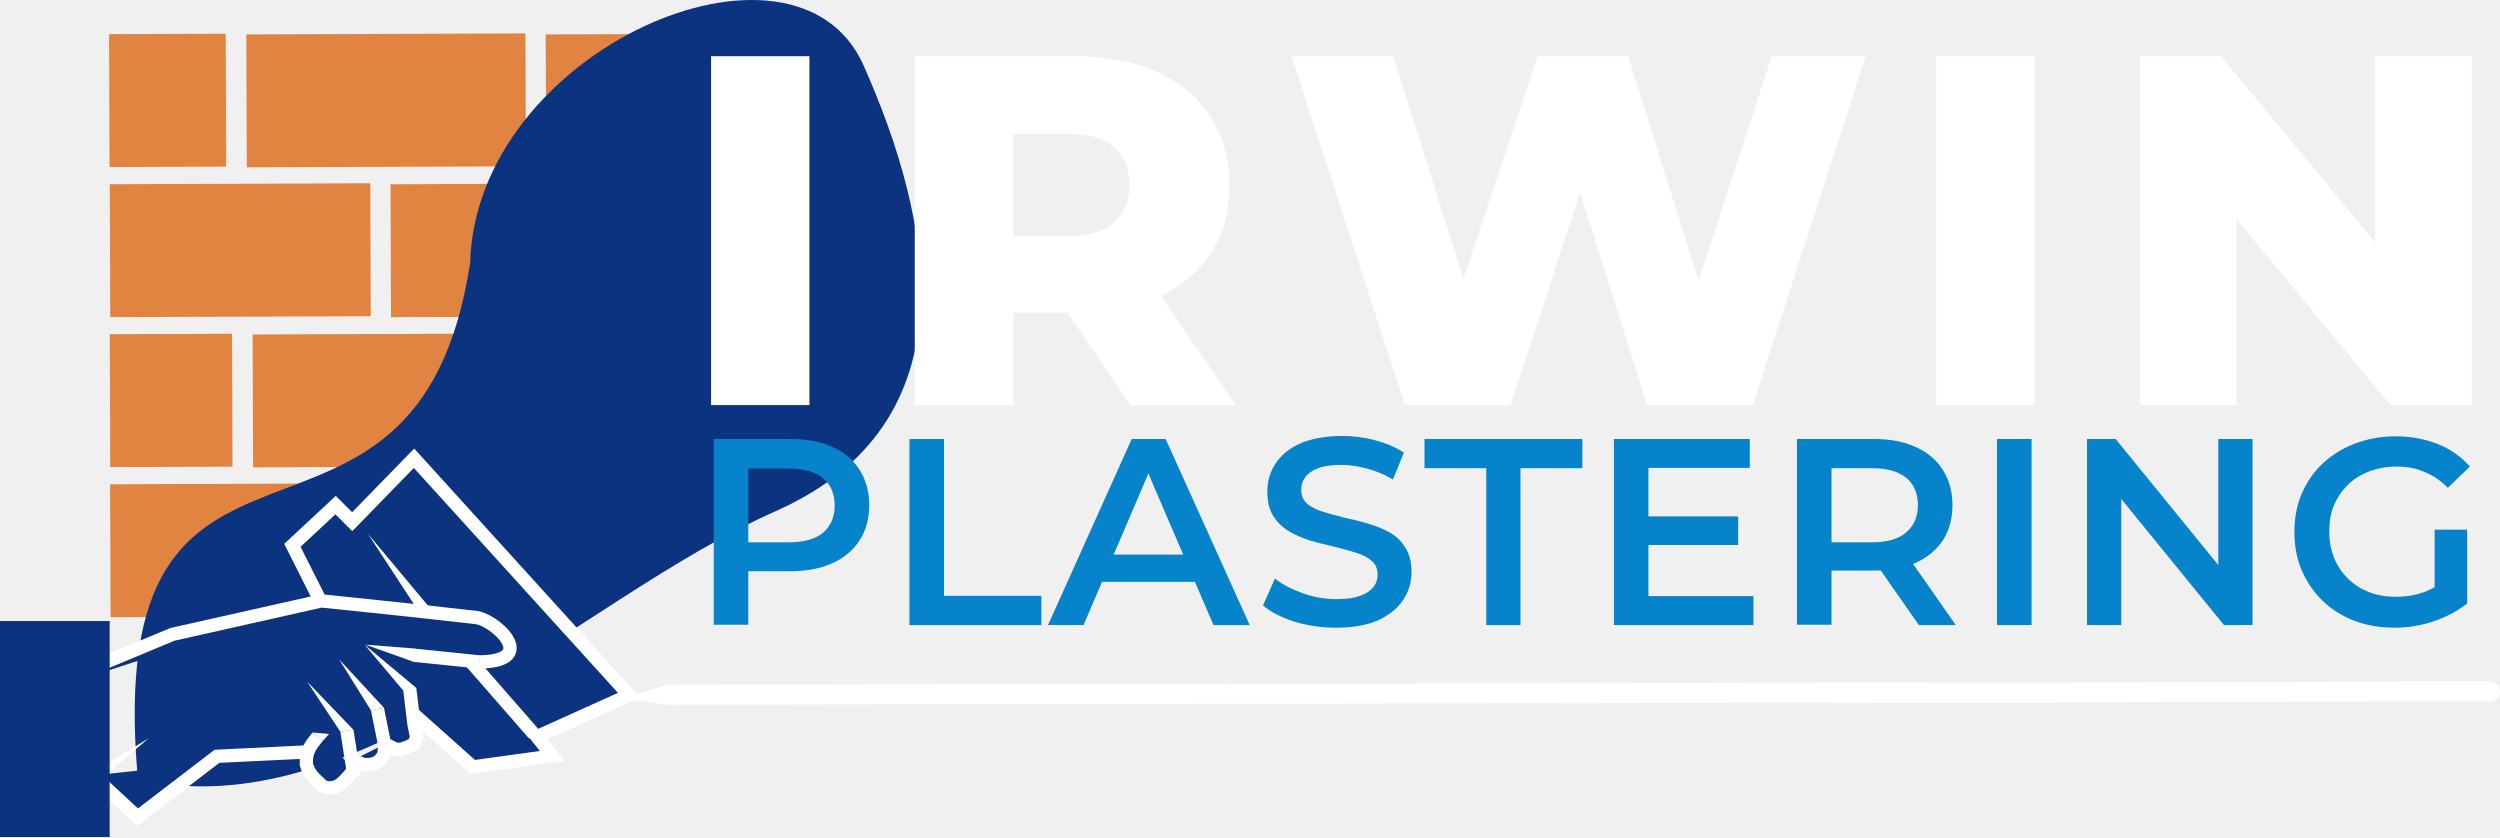
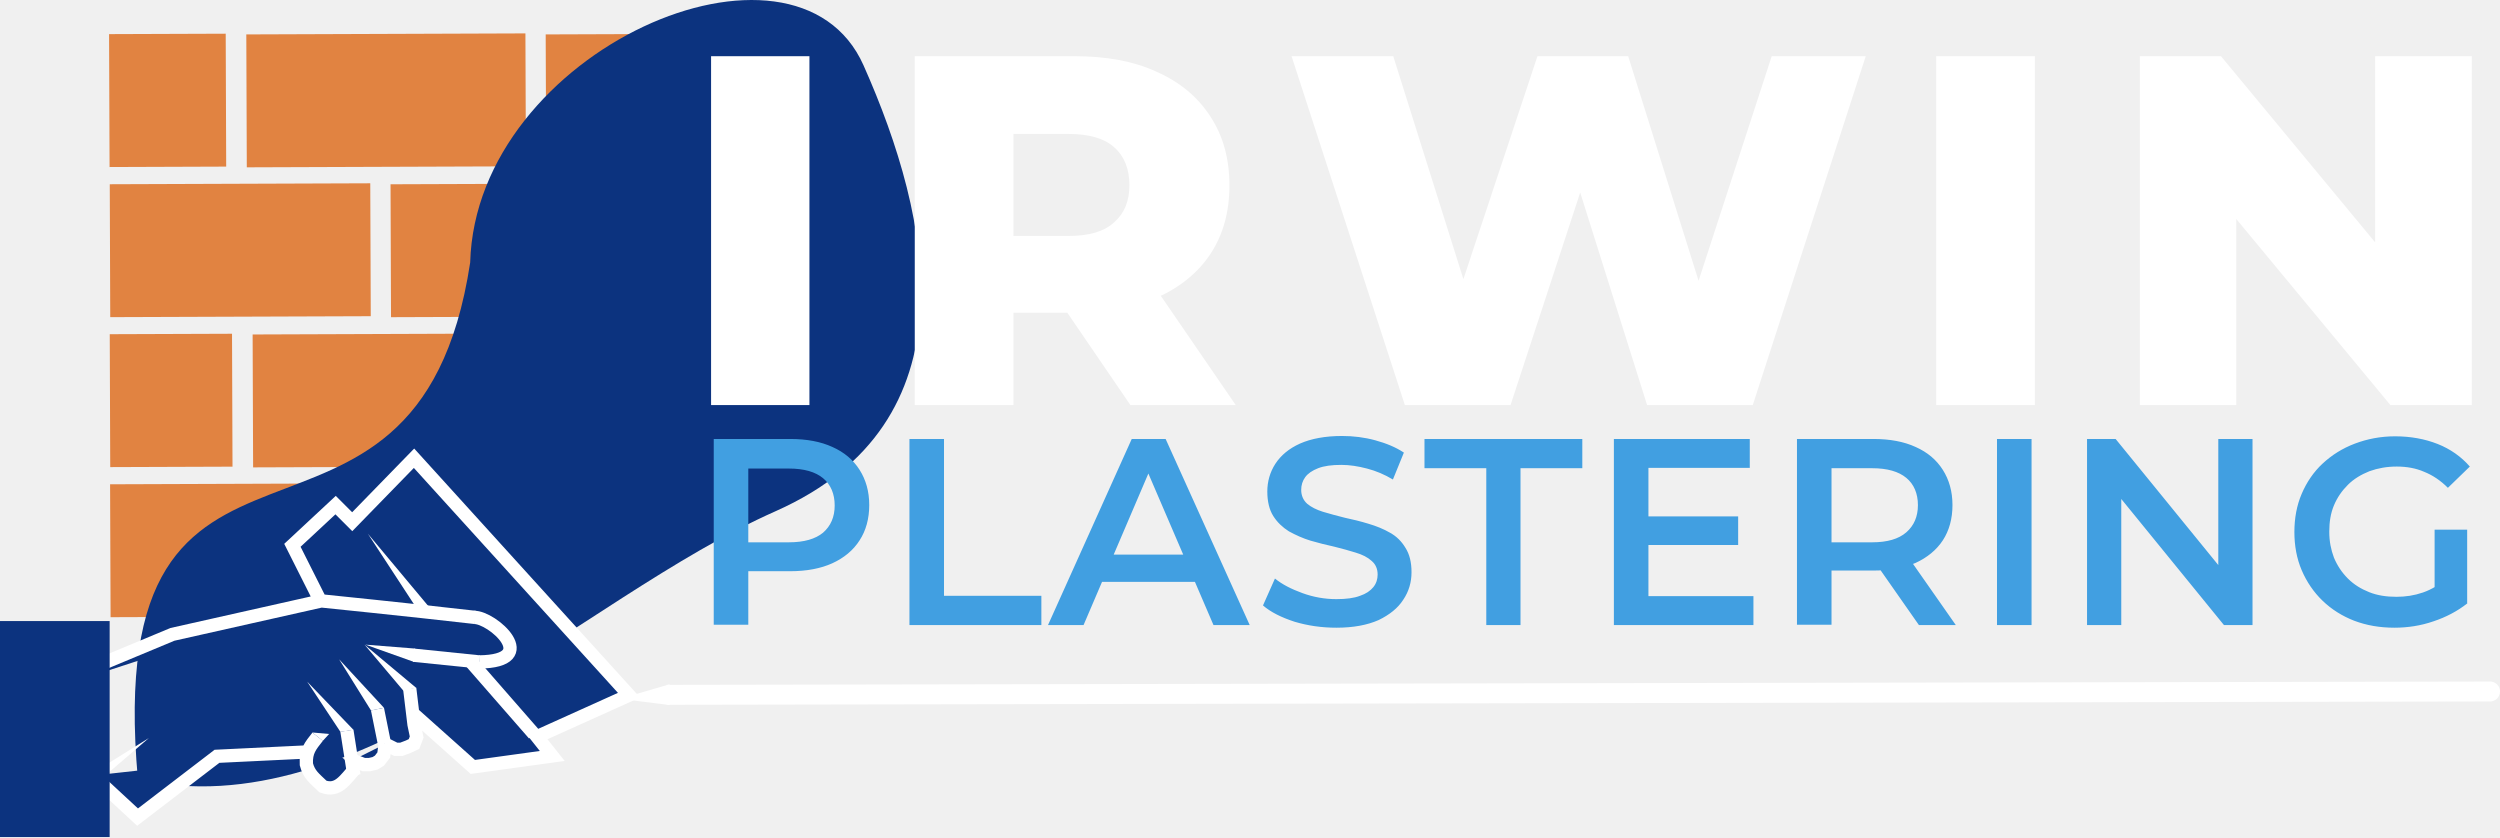
<svg xmlns="http://www.w3.org/2000/svg" id="Layer_1" data-name="Layer 1" viewBox="0 0 752.38 251.91">
  <defs>
    <style>
      .cls-1, .cls-2, .cls-3 {
        fill: #fff;
      }

      .cls-4 {
        fill: #e18341;
      }

      .cls-5 {
-         fill: #0683cb;
+         fill: #419fe1;
      }

      .cls-6, .cls-7 {
        fill: #0c337f;
      }

      .cls-8 {
        fill: none;
      }

      .cls-8, .cls-2, .cls-3, .cls-7 {
        stroke: #fff;
      }

      .cls-8, .cls-3, .cls-7 {
        stroke-width: 4px;
      }

      .cls-2 {
        stroke-miterlimit: 10;
      }
    </style>
  </defs>
  <rect class="cls-4" x="33.1" y="100.51" width="36.8" height="40" transform="translate(-.44 .19) rotate(-.21)" />
  <rect class="cls-4" x="76.1" y="100.51" width="84" height="40" transform="translate(-.44 .43) rotate(-.21)" />
  <rect class="cls-4" x="33.2" y="145.61" width="77.6" height="40" transform="translate(-.6 .26) rotate(-.21)" />
  <rect class="cls-4" x="32.9" y="10.21" width="35.1" height="40" transform="translate(-.11 .18) rotate(-.21)" />
  <rect class="cls-4" x="74.2" y="10.21" width="84" height="40" transform="translate(-.11 .42) rotate(-.21)" />
  <rect class="cls-4" x="164.3" y="10.21" width="84" height="40" transform="translate(-.11 .75) rotate(-.21)" />
  <rect class="cls-4" x="33.1" y="55.31" width="78.4" height="40" transform="translate(-.27 .26) rotate(-.21)" />
  <rect class="cls-4" x="117.6" y="55.31" width="84" height="40" transform="translate(-.27 .58) rotate(-.21)" />
  <path class="cls-6" d="m259.9,19.71c20.6,46.3,33.6,107.4-26.4,134.1-60,26.6-125.5,95.9-192,80.7-11.5-127.8,83.8-48.8,100-155.5,1.8-64,97.9-105.6,118.4-59.3Z" />
  <path class="cls-1" d="m214,121.91V16.91h29.6v105h-29.6Zm61.3,0V16.91h48c9.6,0,17.9,1.5,24.8,4.7,7,3.1,12.4,7.6,16.2,13.5,3.8,5.8,5.7,12.7,5.7,20.7s-1.9,14.8-5.7,20.6c-3.8,5.7-9.2,10.1-16.2,13.2-6.9,3-15.1,4.5-24.8,4.5h-31.5l13.2-12.4v40.2h-29.7Zm64.9,0l-26.1-38.2h31.6l26.2,38.2h-31.7Zm-35.2-37.2l-13.2-13.7h29.7c6.2,0,10.8-1.3,13.8-4.1,3.1-2.7,4.6-6.4,4.6-11.2s-1.5-8.7-4.6-11.4c-3-2.7-7.6-4-13.8-4h-29.7l13.2-13.7v58.1Zm117.8,37.2l-34.1-105h30.6l28.6,90.9h-15.4l30.2-90.9h27.3l28.5,90.9h-14.9l29.6-90.9h28.3l-34,105h-31.8l-24.3-77.2h8.5l-25.3,77.2h-31.8Zm159.9,0V16.91h29.7v105h-29.7Zm61.3,0V16.91h24.4l57.9,69.9h-11.5V16.91h29.1v105h-24.5l-57.9-69.9h11.5v69.9h-29Z" />
  <path class="cls-5" d="m214.8,188.11v-56h23c5,0,9.2.8,12.7,2.4,3.6,1.6,6.3,3.9,8.2,6.9,1.9,3,2.9,6.5,2.9,10.6s-1,7.7-2.9,10.6c-1.9,3-4.7,5.3-8.2,6.9-3.5,1.6-7.8,2.4-12.7,2.4h-17.2l4.6-4.9v21h-10.4v.1Zm10.4-19.9l-4.6-5h16.8c4.6,0,8-1,10.3-2.9,2.3-2,3.5-4.7,3.5-8.2s-1.2-6.3-3.5-8.2-5.7-2.9-10.3-2.9h-16.8l4.6-5.1v32.3Zm48.5,19.9v-56h10.4v47.2h29.3v8.8h-39.7Zm41.7,0l25.2-56h10.2l25.3,56h-10.9l-21.7-50.5h4.2l-21.6,50.5h-10.7Zm11.6-13l2.8-8.2h30.2l2.8,8.2h-35.8Zm75.2,13.8c-4.4,0-8.6-.6-12.6-1.8-4-1.3-7.2-2.9-9.5-4.9l3.6-8.1c2.2,1.8,5,3.2,8.3,4.4s6.7,1.8,10.2,1.8c2.9,0,5.3-.3,7.1-1,1.8-.6,3.1-1.5,4-2.6s1.3-2.4,1.3-3.8c0-1.7-.6-3.1-1.8-4.1-1.2-1.1-2.8-1.9-4.8-2.5-1.9-.6-4.1-1.2-6.5-1.8-2.3-.5-4.7-1.1-7.1-1.8-2.3-.7-4.5-1.7-6.5-2.8-1.9-1.2-3.5-2.7-4.7-4.6-1.2-1.9-1.8-4.4-1.8-7.4s.8-5.8,2.4-8.3c1.7-2.6,4.1-4.6,7.4-6.1,3.4-1.5,7.6-2.3,12.7-2.3,3.4,0,6.7.4,10,1.3,3.3.9,6.2,2.1,8.6,3.7l-3.3,8.1c-2.5-1.5-5.1-2.6-7.8-3.3-2.7-.7-5.2-1.1-7.7-1.1-2.9,0-5.2.3-7,1s-3.1,1.6-3.9,2.7c-.8,1.1-1.2,2.4-1.2,3.8,0,1.7.6,3.1,1.8,4.2,1.2,1,2.8,1.8,4.7,2.4,2,.6,4.2,1.2,6.6,1.8,2.4.5,4.8,1.1,7.1,1.8,2.4.7,4.6,1.6,6.5,2.7,2,1.1,3.5,2.6,4.7,4.6,1.2,1.9,1.8,4.3,1.8,7.3s-.8,5.8-2.5,8.3c-1.6,2.5-4.1,4.5-7.4,6.1-3.4,1.5-7.6,2.3-12.7,2.3Zm45.1-.8v-47.2h-18.6v-8.8h47.5v8.8h-18.6v47.2h-10.3Zm48-32.7h27.8v8.6h-27.8v-8.6Zm.8,24h31.6v8.7h-42v-56h40.9v8.7h-30.5v38.6Zm44.7,8.7v-56h23c5,0,9.2.8,12.7,2.4,3.6,1.6,6.3,3.9,8.2,6.9s2.9,6.5,2.9,10.6-1,7.7-2.9,10.6c-1.9,2.9-4.7,5.2-8.2,6.8-3.5,1.5-7.8,2.3-12.7,2.3h-17.2l4.6-4.7v21h-10.4v.1Zm36.7,0l-14.2-20.3h11.1l14.2,20.3h-11.1Zm-26.3-19.9l-4.6-5h16.8c4.6,0,8-1,10.3-3s3.5-4.7,3.5-8.2-1.2-6.3-3.5-8.2-5.7-2.9-10.3-2.9h-16.8l4.6-5.1v32.4Zm49.8,19.9v-56h10.4v56h-10.4Zm27.1,0v-56h8.6l35.1,43.1h-4.2v-43.1h10.3v56h-8.6l-35.1-43.1h4.2v43.1h-10.3Zm92.5.8c-4.4,0-8.4-.7-12.1-2.1-3.6-1.4-6.8-3.4-9.5-6s-4.8-5.7-6.3-9.2-2.2-7.4-2.2-11.5.7-8,2.2-11.5,3.6-6.6,6.3-9.1c2.8-2.6,6-4.6,9.7-6s7.7-2.2,12.1-2.2c4.7,0,9,.8,12.8,2.3s7.1,3.8,9.7,6.8l-6.6,6.4c-2.2-2.2-4.6-3.8-7.1-4.8-2.5-1.1-5.3-1.6-8.3-1.6s-5.7.5-8.2,1.4c-2.5,1-4.7,2.3-6.5,4.1s-3.2,3.8-4.2,6.2-1.4,5-1.4,7.9.5,5.4,1.4,7.8c1,2.4,2.4,4.5,4.2,6.3s3.9,3.1,6.4,4.1,5.2,1.4,8.2,1.4c2.8,0,5.4-.4,8-1.3,2.6-.9,5.1-2.4,7.4-4.5l5.9,7.8c-2.9,2.3-6.3,4.1-10.2,5.4-3.8,1.3-7.7,1.9-11.7,1.9Zm12.1-8.5v-21h9.8v22.3l-9.8-1.3Z" />
  <path class="cls-2" d="m749.39,210.61c1.35,0,2.49-1.1,2.49-2.5s-1.09-2.5-2.49-2.5v5Zm-548.29,1l548.29-1v-5l-548.29,1v5Z" />
  <path class="cls-2" d="m189,210.11l12-3.5v5l-12-1.5Z" />
  <path class="cls-7" d="m1,212.11l50.9-21.2,44.5-10m0-.1s26.6,2.7,46.6,5m-46.6-5l-8.4-16.7,13-12.1,5,5,18.6-19.1,64.7,71.3-27.7,12.5,4.6,5.8-23.9,3.3-17.7-15.8m36.1,5.9l-19.3-22.1m-113.5,34.6l13.5,12.5,23.9-18.3,26.9-1.3m3.4-4.6c-2.2,2.8-3.6,4.4-3.4,8.3.8,3.1,2.4,4.2,5,6.7,4.6,1.7,6.7-2.2,9.7-5.4m-.8-2.5l3.4,1.3h1.7l1.7-.4,1.3-.8,1.3-1.7.4-3.3m-.2-.1l-2.1-10.4m2.1,10.4l3.4,1.7h1.7l2.1-.8,1.7-.8.8-2.1-.8-3.8-1.3-10.8" />
  <path class="cls-8" d="m142.62,185.81c5.49-.21,20.56,13.19,1.59,13.4" />
  <path class="cls-8" d="m124.5,197.19l19.71,2.02" />
  <path class="cls-1" d="m92.45,205.15l13.92,14.49-3.92.61-10-15.1Z" />
  <path class="cls-1" d="m44.8,222.11l-17,14.6-2.9-2.2,19.9-12.4Z" />
  <path class="cls-1" d="m102.05,198.41l13.5,14.6-3.9.8-9.6-15.4Z" />
  <path class="cls-1" d="m109.7,194.01l15.54,12.99-3.86.85-11.68-13.84Z" />
  <path class="cls-1" d="m110.7,160.61l19.3,23.1-4,.3-15.3-23.4Z" />
  <path class="cls-3" d="m104.4,219.91l2.1,13.4" />
  <polyline class="cls-1" points="93.99 220.44 99.05 220.89 97.14 222.97" />
  <rect class="cls-6" y="186.91" width="33" height="65" />
  <polyline class="cls-1" points="124.59 199.21 109.99 194.01 124.95 195.19" />
</svg>
